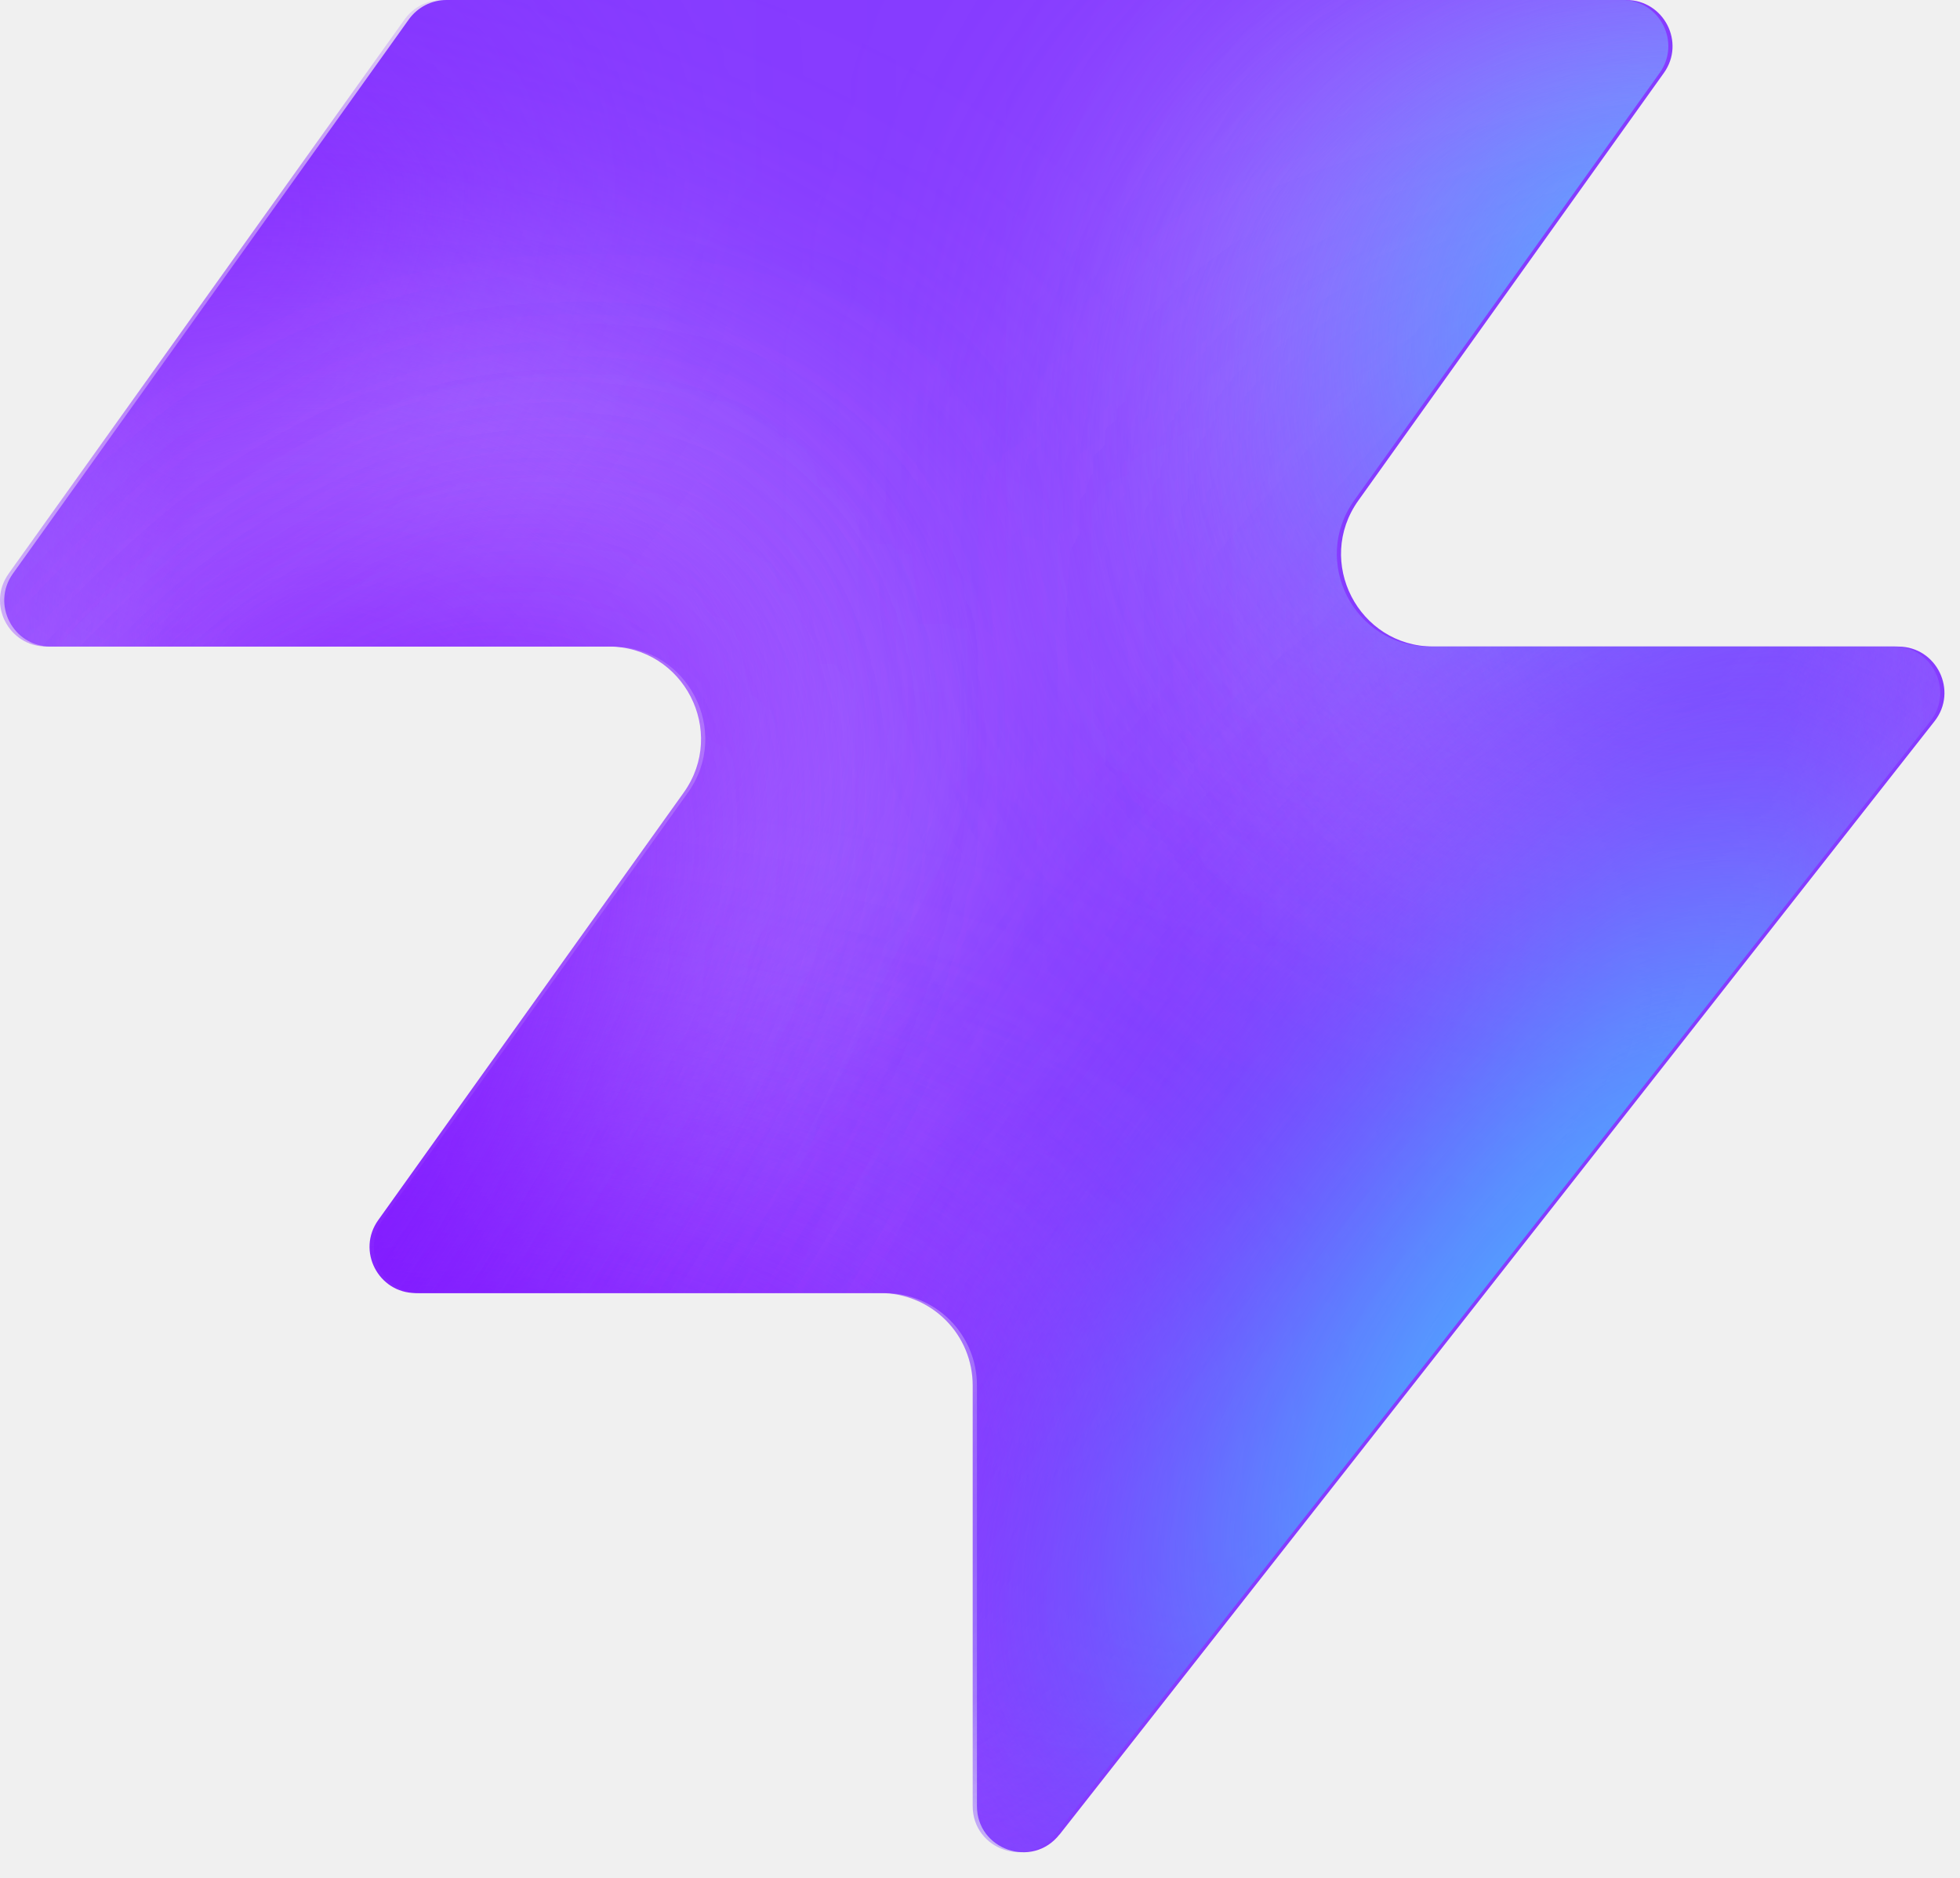
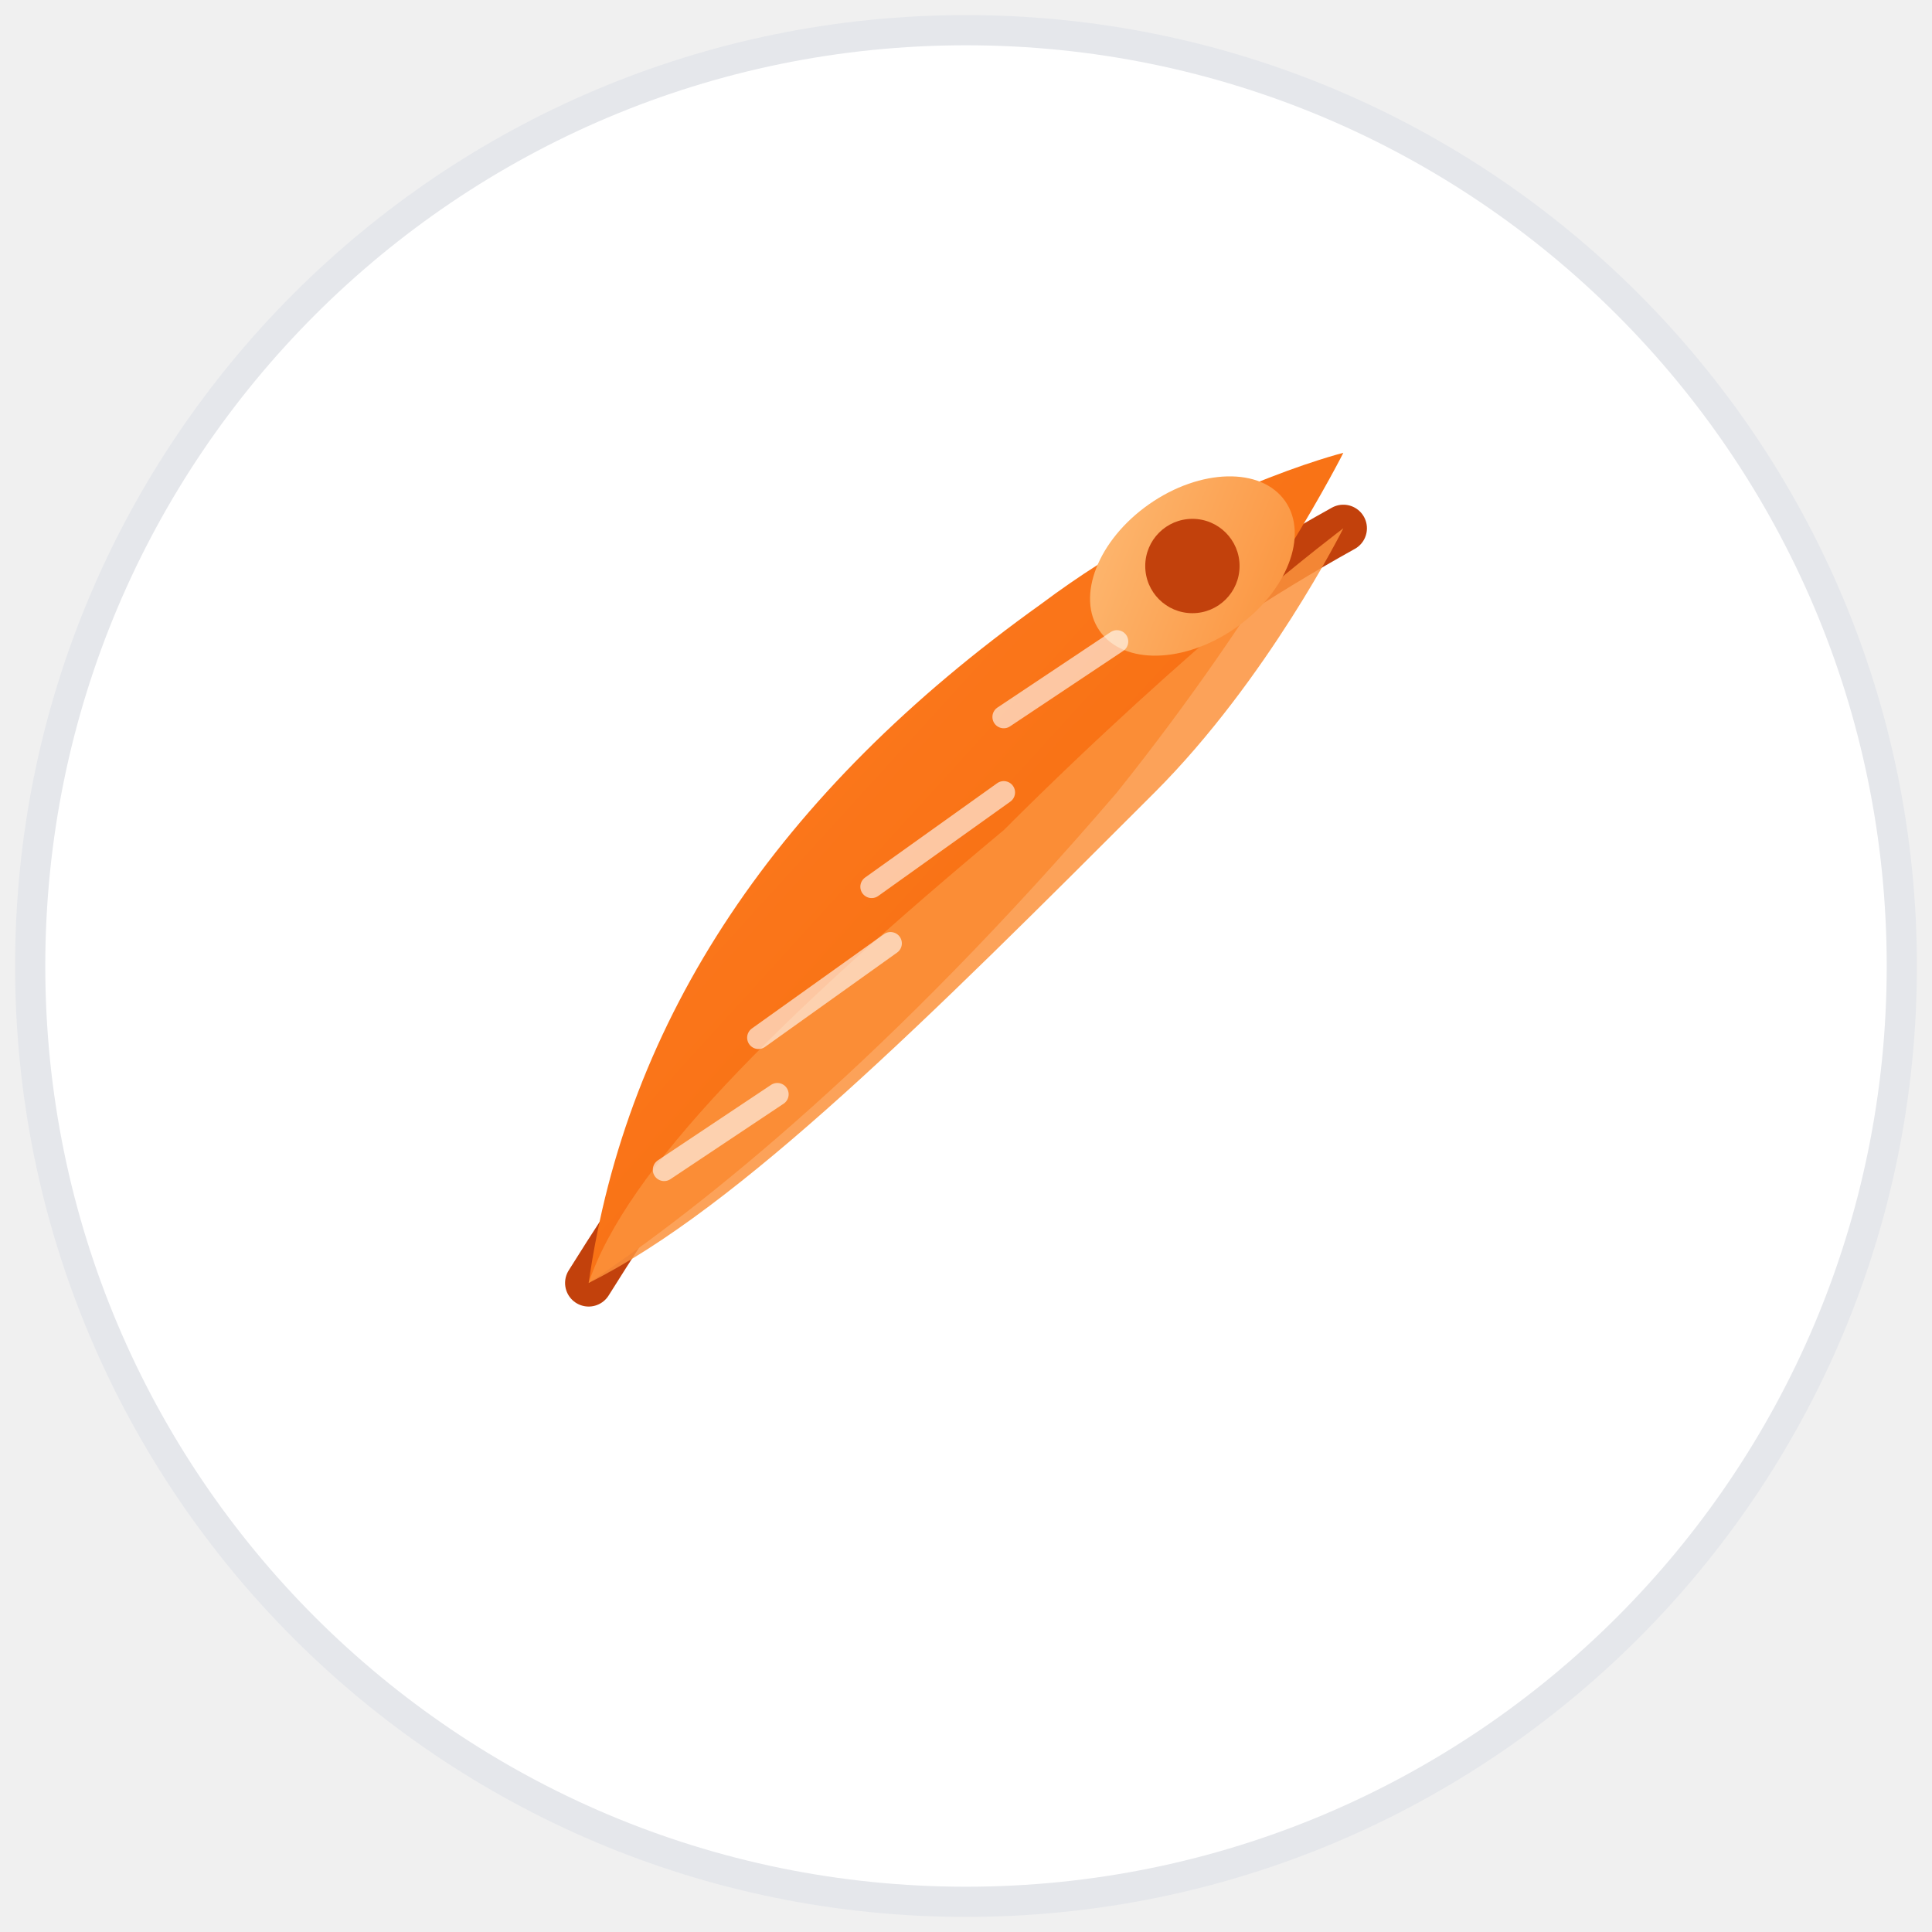
- <svg xmlns="http://www.w3.org/2000/svg" width="48" height="46" fill="none" viewBox="0 0 48 46">
-   <path fill="#863bff" d="M25.946 44.938c-.664.845-2.021.375-2.021-.698V33.937a2.26 2.26 0 0 0-2.262-2.262H10.287c-.92 0-1.456-1.04-.92-1.788l7.48-10.471c1.07-1.497 0-3.578-1.842-3.578H1.237c-.92 0-1.456-1.04-.92-1.788L10.013.474c.214-.297.556-.474.92-.474h28.894c.92 0 1.456 1.04.92 1.788l-7.48 10.471c-1.07 1.498 0 3.579 1.842 3.579h11.377c.943 0 1.473 1.088.89 1.83L25.947 44.94z" style="fill:#863bff;fill:color(display-p3 .525 .23 1);fill-opacity:1" />
-   <mask id="a" width="48" height="46" x="0" y="0" maskUnits="userSpaceOnUse" style="mask-type:alpha">
-     <path fill="#000" d="M25.842 44.938c-.664.844-2.021.375-2.021-.698V33.937a2.26 2.26 0 0 0-2.262-2.262H10.183c-.92 0-1.456-1.04-.92-1.788l7.48-10.471c1.07-1.498 0-3.579-1.842-3.579H1.133c-.92 0-1.456-1.04-.92-1.787L9.91.473c.214-.297.556-.474.92-.474h28.894c.92 0 1.456 1.04.92 1.788l-7.48 10.471c-1.07 1.498 0 3.578 1.842 3.578h11.377c.943 0 1.473 1.088.89 1.832L25.843 44.94z" style="fill:#000;fill-opacity:1" />
-   </mask>
-   <g mask="url(#a)">
-     <g filter="url(#b)">
-       <ellipse cx="5.508" cy="14.704" fill="#ede6ff" rx="5.508" ry="14.704" style="fill:#ede6ff;fill:color(display-p3 .927 .903 1);fill-opacity:1" transform="matrix(.00324 1 1 -.00324 -4.47 31.516)" />
-     </g>
-     <g filter="url(#c)">
-       <ellipse cx="10.399" cy="29.851" fill="#ede6ff" rx="10.399" ry="29.851" style="fill:#ede6ff;fill:color(display-p3 .927 .903 1);fill-opacity:1" transform="matrix(.00324 1 1 -.00324 -39.328 7.883)" />
-     </g>
-     <g filter="url(#d)">
-       <ellipse cx="5.508" cy="30.487" fill="#7e14ff" rx="5.508" ry="30.487" style="fill:#7e14ff;fill:color(display-p3 .492 .077 1);fill-opacity:1" transform="rotate(89.814 -25.913 -14.639)scale(1 -1)" />
-     </g>
-     <g filter="url(#e)">
-       <ellipse cx="5.508" cy="30.599" fill="#7e14ff" rx="5.508" ry="30.599" style="fill:#7e14ff;fill:color(display-p3 .492 .077 1);fill-opacity:1" transform="rotate(89.814 -32.644 -3.334)scale(1 -1)" />
-     </g>
-     <g filter="url(#f)">
-       <ellipse cx="5.508" cy="30.599" fill="#7e14ff" rx="5.508" ry="30.599" style="fill:#7e14ff;fill:color(display-p3 .492 .077 1);fill-opacity:1" transform="matrix(.00324 1 1 -.00324 -34.34 30.47)" />
-     </g>
-     <g filter="url(#g)">
-       <ellipse cx="14.072" cy="22.078" fill="#ede6ff" rx="14.072" ry="22.078" style="fill:#ede6ff;fill:color(display-p3 .927 .903 1);fill-opacity:1" transform="rotate(93.35 24.506 48.493)scale(-1 1)" />
-     </g>
-     <g filter="url(#h)">
-       <ellipse cx="3.47" cy="21.501" fill="#7e14ff" rx="3.47" ry="21.501" style="fill:#7e14ff;fill:color(display-p3 .492 .077 1);fill-opacity:1" transform="rotate(89.009 28.708 47.59)scale(-1 1)" />
-     </g>
-     <g filter="url(#i)">
-       <ellipse cx="3.47" cy="21.501" fill="#7e14ff" rx="3.47" ry="21.501" style="fill:#7e14ff;fill:color(display-p3 .492 .077 1);fill-opacity:1" transform="rotate(89.009 28.708 47.59)scale(-1 1)" />
-     </g>
-     <g filter="url(#j)">
-       <ellipse cx=".387" cy="8.972" fill="#7e14ff" rx="4.407" ry="29.108" style="fill:#7e14ff;fill:color(display-p3 .492 .077 1);fill-opacity:1" transform="rotate(39.51 .387 8.972)" />
-     </g>
-     <g filter="url(#k)">
-       <ellipse cx="47.523" cy="-6.092" fill="#7e14ff" rx="4.407" ry="29.108" style="fill:#7e14ff;fill:color(display-p3 .492 .077 1);fill-opacity:1" transform="rotate(37.892 47.523 -6.092)" />
-     </g>
-     <g filter="url(#l)">
-       <ellipse cx="41.412" cy="6.333" fill="#47bfff" rx="5.971" ry="9.665" style="fill:#47bfff;fill:color(display-p3 .28 .748 1);fill-opacity:1" transform="rotate(37.892 41.412 6.333)" />
-     </g>
-     <g filter="url(#m)">
-       <ellipse cx="-1.879" cy="38.332" fill="#7e14ff" rx="4.407" ry="29.108" style="fill:#7e14ff;fill:color(display-p3 .492 .077 1);fill-opacity:1" transform="rotate(37.892 -1.88 38.332)" />
-     </g>
-     <g filter="url(#n)">
-       <ellipse cx="-1.879" cy="38.332" fill="#7e14ff" rx="4.407" ry="29.108" style="fill:#7e14ff;fill:color(display-p3 .492 .077 1);fill-opacity:1" transform="rotate(37.892 -1.88 38.332)" />
-     </g>
-     <g filter="url(#o)">
-       <ellipse cx="35.651" cy="29.907" fill="#7e14ff" rx="4.407" ry="29.108" style="fill:#7e14ff;fill:color(display-p3 .492 .077 1);fill-opacity:1" transform="rotate(37.892 35.651 29.907)" />
-     </g>
-     <g filter="url(#p)">
-       <ellipse cx="38.418" cy="32.4" fill="#47bfff" rx="5.971" ry="15.297" style="fill:#47bfff;fill:color(display-p3 .28 .748 1);fill-opacity:1" transform="rotate(37.892 38.418 32.4)" />
-     </g>
+ <svg xmlns="http://www.w3.org/2000/svg" viewBox="0 0 64 64" width="64" height="64">
+   <circle cx="32" cy="32" r="31" fill="#FFFFFF" stroke="#E5E7EB" stroke-width="1" />
+   <g transform="translate(12, 10) scale(0.625)">
+     <path d="M 12 52 C 22 36 34 22 52 12" fill="none" stroke="#C2410C" stroke-width="2.5" stroke-linecap="round" />
+     <defs>
+       <linearGradient id="orangeFeatherGrad" x1="0%" y1="0%" x2="100%" y2="100%">
+         <stop offset="0%" stop-color="#FF7E27" />
+         <stop offset="50%" stop-color="#F97316" />
+         <stop offset="100%" stop-color="#EA580C" />
+       </linearGradient>
+       <linearGradient id="innerEyeGrad" x1="0%" y1="0%" x2="100%" y2="100%">
+         <stop offset="0%" stop-color="#FDBA74" />
+         <stop offset="100%" stop-color="#FB923C" />
+       </linearGradient>
+     </defs>
+     <path d="M 12 52 C 14 38 22 26 36 16 C 44 10 52 8 52 8 C 52 8 48 16 40 26 C 28 40 18 48 12 52 Z" fill="url(#orangeFeatherGrad)" />
+     <path d="M 12 52 C 20 48 30 38 42 26 C 48 20 52 12 52 12 C 52 12 44 18 34 28 C 22 38 14 46 12 52 Z" fill="#FB923C" opacity="0.85" />
+     <ellipse cx="44" cy="14" rx="6" ry="4" fill="url(#innerEyeGrad)" transform="rotate(-35 44 14)" />
+     <circle cx="44" cy="14" r="2.5" fill="#C2410C" />
+     <path d="M 22 42 L 16 46 M 28 34 L 21 39 M 34 26 L 27 31 M 40 18 L 34 22" fill="none" stroke="#FFFFFF" stroke-width="1.2" opacity="0.6" stroke-linecap="round" />
  </g>
-   <defs>
-     <filter id="b" width="60.045" height="41.654" x="-19.77" y="16.149" color-interpolation-filters="sRGB" filterUnits="userSpaceOnUse">
-       <feFlood flood-opacity="0" result="BackgroundImageFix" />
-       <feBlend in="SourceGraphic" in2="BackgroundImageFix" result="shape" />
-       <feGaussianBlur result="effect1_foregroundBlur_2002_17158" stdDeviation="7.659" />
-     </filter>
-     <filter id="c" width="90.34" height="51.437" x="-54.613" y="-7.533" color-interpolation-filters="sRGB" filterUnits="userSpaceOnUse">
-       <feFlood flood-opacity="0" result="BackgroundImageFix" />
-       <feBlend in="SourceGraphic" in2="BackgroundImageFix" result="shape" />
-       <feGaussianBlur result="effect1_foregroundBlur_2002_17158" stdDeviation="7.659" />
-     </filter>
-     <filter id="d" width="79.355" height="29.4" x="-49.64" y="2.03" color-interpolation-filters="sRGB" filterUnits="userSpaceOnUse">
-       <feFlood flood-opacity="0" result="BackgroundImageFix" />
-       <feBlend in="SourceGraphic" in2="BackgroundImageFix" result="shape" />
-       <feGaussianBlur result="effect1_foregroundBlur_2002_17158" stdDeviation="4.596" />
-     </filter>
-     <filter id="e" width="79.579" height="29.4" x="-45.045" y="20.029" color-interpolation-filters="sRGB" filterUnits="userSpaceOnUse">
-       <feFlood flood-opacity="0" result="BackgroundImageFix" />
-       <feBlend in="SourceGraphic" in2="BackgroundImageFix" result="shape" />
-       <feGaussianBlur result="effect1_foregroundBlur_2002_17158" stdDeviation="4.596" />
-     </filter>
-     <filter id="f" width="79.579" height="29.4" x="-43.513" y="21.178" color-interpolation-filters="sRGB" filterUnits="userSpaceOnUse">
-       <feFlood flood-opacity="0" result="BackgroundImageFix" />
-       <feBlend in="SourceGraphic" in2="BackgroundImageFix" result="shape" />
-       <feGaussianBlur result="effect1_foregroundBlur_2002_17158" stdDeviation="4.596" />
-     </filter>
-     <filter id="g" width="74.749" height="58.852" x="15.756" y="-17.901" color-interpolation-filters="sRGB" filterUnits="userSpaceOnUse">
-       <feFlood flood-opacity="0" result="BackgroundImageFix" />
-       <feBlend in="SourceGraphic" in2="BackgroundImageFix" result="shape" />
-       <feGaussianBlur result="effect1_foregroundBlur_2002_17158" stdDeviation="7.659" />
-     </filter>
-     <filter id="h" width="61.377" height="25.362" x="23.548" y="2.284" color-interpolation-filters="sRGB" filterUnits="userSpaceOnUse">
-       <feFlood flood-opacity="0" result="BackgroundImageFix" />
-       <feBlend in="SourceGraphic" in2="BackgroundImageFix" result="shape" />
-       <feGaussianBlur result="effect1_foregroundBlur_2002_17158" stdDeviation="4.596" />
-     </filter>
-     <filter id="i" width="61.377" height="25.362" x="23.548" y="2.284" color-interpolation-filters="sRGB" filterUnits="userSpaceOnUse">
-       <feFlood flood-opacity="0" result="BackgroundImageFix" />
-       <feBlend in="SourceGraphic" in2="BackgroundImageFix" result="shape" />
-       <feGaussianBlur result="effect1_foregroundBlur_2002_17158" stdDeviation="4.596" />
-     </filter>
-     <filter id="j" width="56.045" height="63.649" x="-27.636" y="-22.853" color-interpolation-filters="sRGB" filterUnits="userSpaceOnUse">
-       <feFlood flood-opacity="0" result="BackgroundImageFix" />
-       <feBlend in="SourceGraphic" in2="BackgroundImageFix" result="shape" />
-       <feGaussianBlur result="effect1_foregroundBlur_2002_17158" stdDeviation="4.596" />
-     </filter>
-     <filter id="k" width="54.814" height="64.646" x="20.116" y="-38.415" color-interpolation-filters="sRGB" filterUnits="userSpaceOnUse">
-       <feFlood flood-opacity="0" result="BackgroundImageFix" />
-       <feBlend in="SourceGraphic" in2="BackgroundImageFix" result="shape" />
-       <feGaussianBlur result="effect1_foregroundBlur_2002_17158" stdDeviation="4.596" />
-     </filter>
-     <filter id="l" width="33.541" height="35.313" x="24.641" y="-11.323" color-interpolation-filters="sRGB" filterUnits="userSpaceOnUse">
-       <feFlood flood-opacity="0" result="BackgroundImageFix" />
-       <feBlend in="SourceGraphic" in2="BackgroundImageFix" result="shape" />
-       <feGaussianBlur result="effect1_foregroundBlur_2002_17158" stdDeviation="4.596" />
-     </filter>
-     <filter id="m" width="54.814" height="64.646" x="-29.286" y="6.009" color-interpolation-filters="sRGB" filterUnits="userSpaceOnUse">
-       <feFlood flood-opacity="0" result="BackgroundImageFix" />
-       <feBlend in="SourceGraphic" in2="BackgroundImageFix" result="shape" />
-       <feGaussianBlur result="effect1_foregroundBlur_2002_17158" stdDeviation="4.596" />
-     </filter>
-     <filter id="n" width="54.814" height="64.646" x="-29.286" y="6.009" color-interpolation-filters="sRGB" filterUnits="userSpaceOnUse">
-       <feFlood flood-opacity="0" result="BackgroundImageFix" />
-       <feBlend in="SourceGraphic" in2="BackgroundImageFix" result="shape" />
-       <feGaussianBlur result="effect1_foregroundBlur_2002_17158" stdDeviation="4.596" />
-     </filter>
-     <filter id="o" width="54.814" height="64.646" x="8.244" y="-2.416" color-interpolation-filters="sRGB" filterUnits="userSpaceOnUse">
-       <feFlood flood-opacity="0" result="BackgroundImageFix" />
-       <feBlend in="SourceGraphic" in2="BackgroundImageFix" result="shape" />
-       <feGaussianBlur result="effect1_foregroundBlur_2002_17158" stdDeviation="4.596" />
-     </filter>
-     <filter id="p" width="39.409" height="43.623" x="18.713" y="10.588" color-interpolation-filters="sRGB" filterUnits="userSpaceOnUse">
-       <feFlood flood-opacity="0" result="BackgroundImageFix" />
-       <feBlend in="SourceGraphic" in2="BackgroundImageFix" result="shape" />
-       <feGaussianBlur result="effect1_foregroundBlur_2002_17158" stdDeviation="4.596" />
-     </filter>
-   </defs>
</svg>
